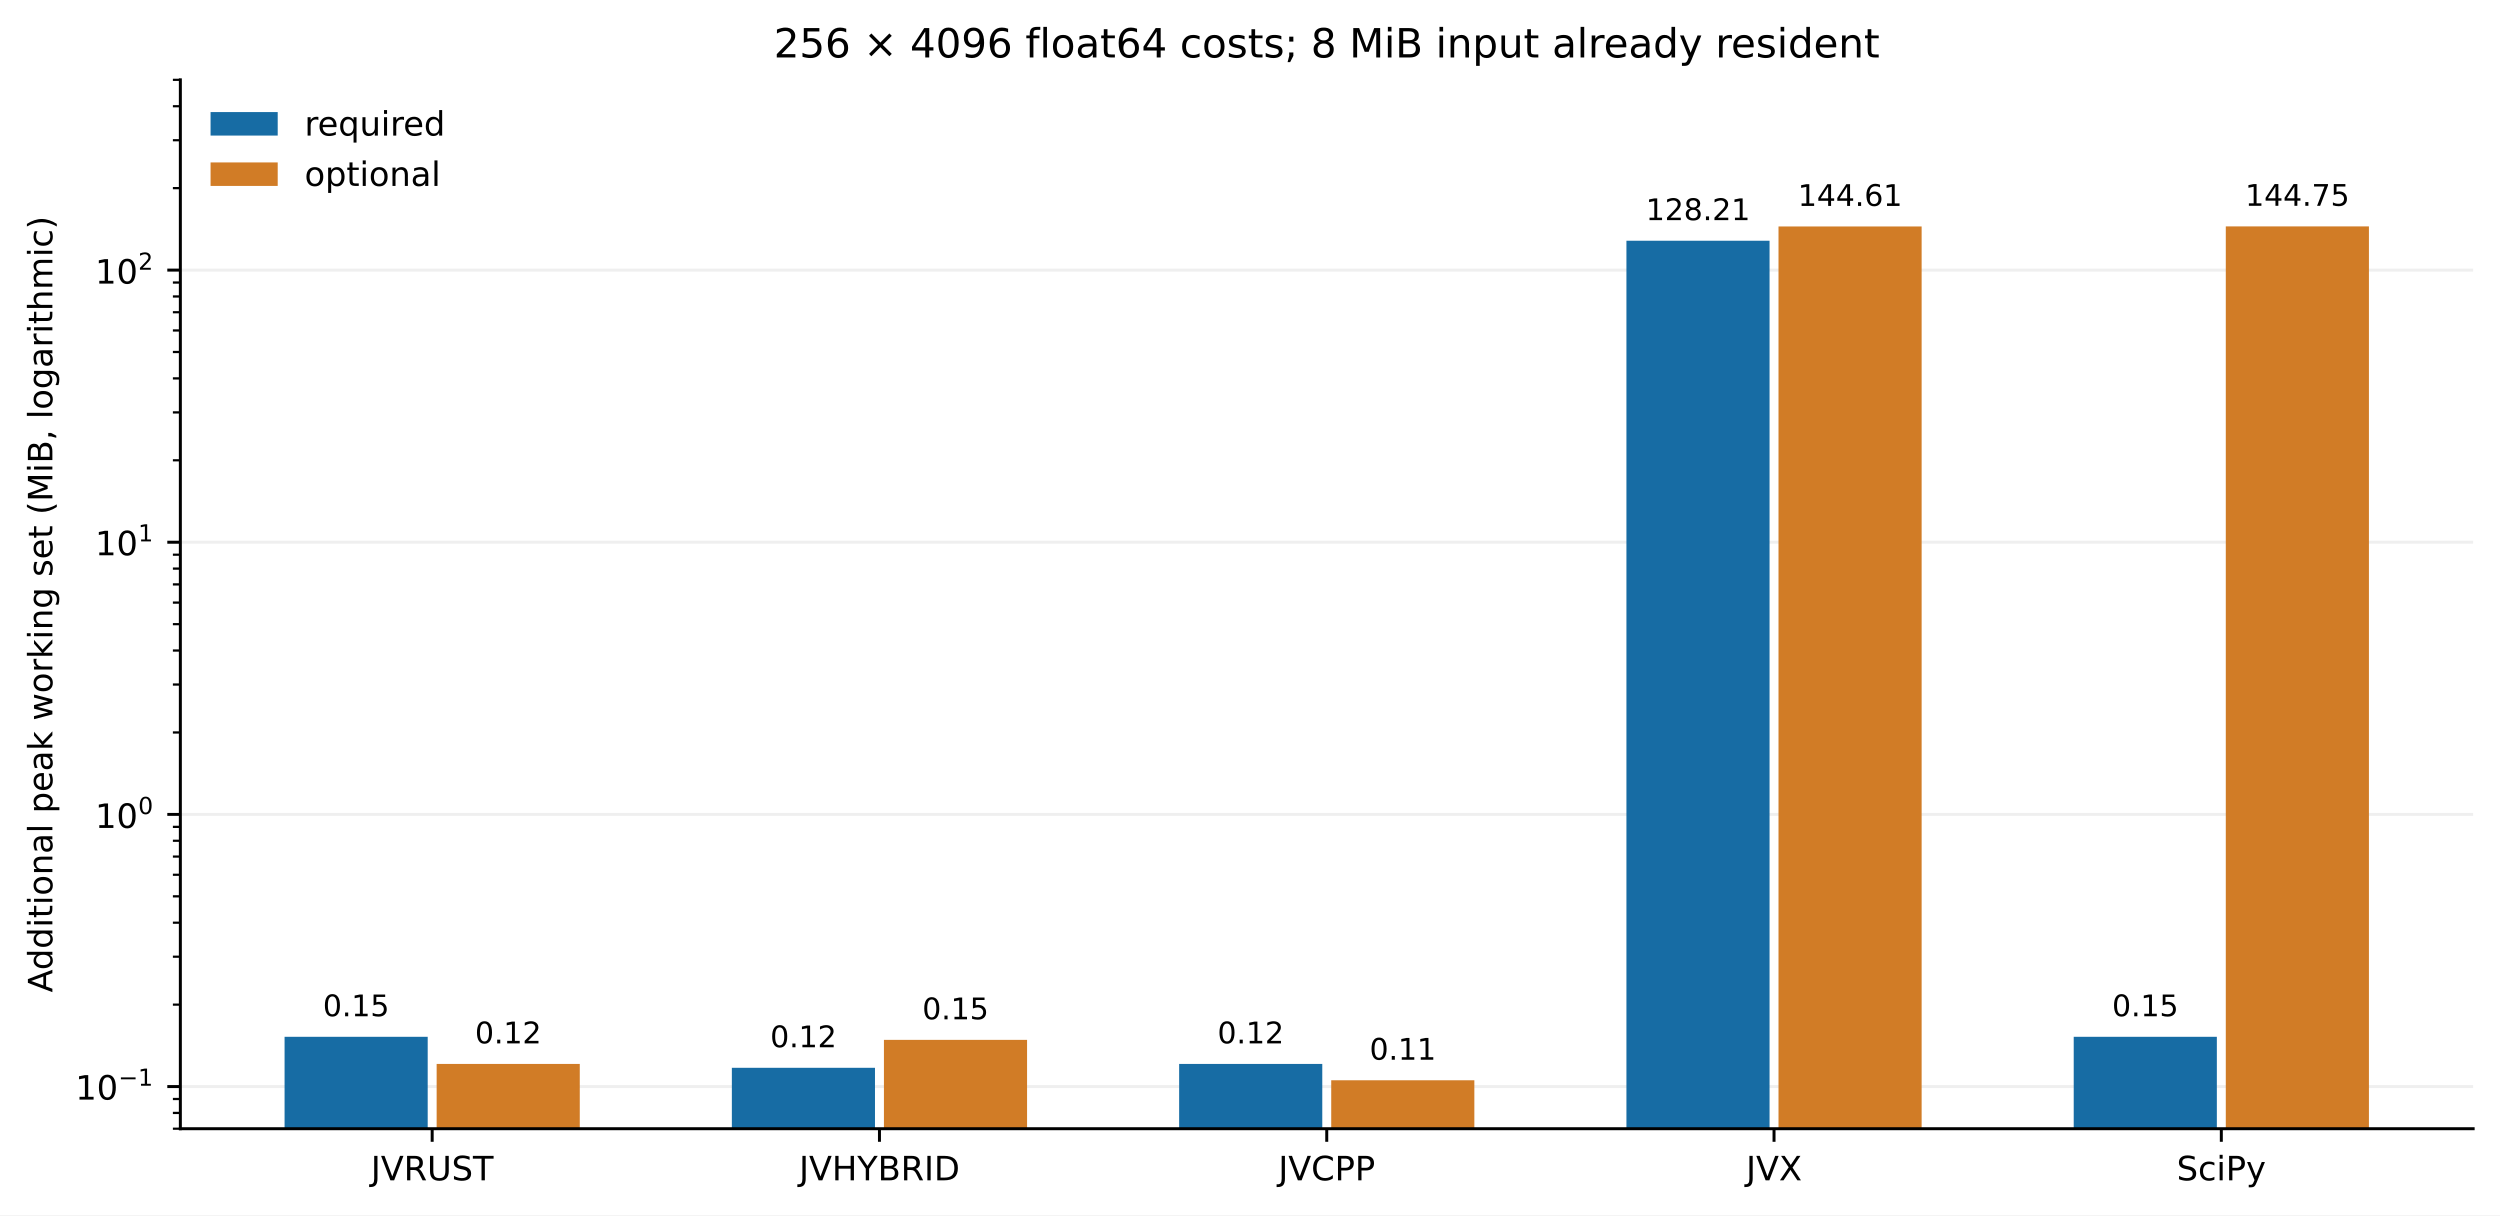
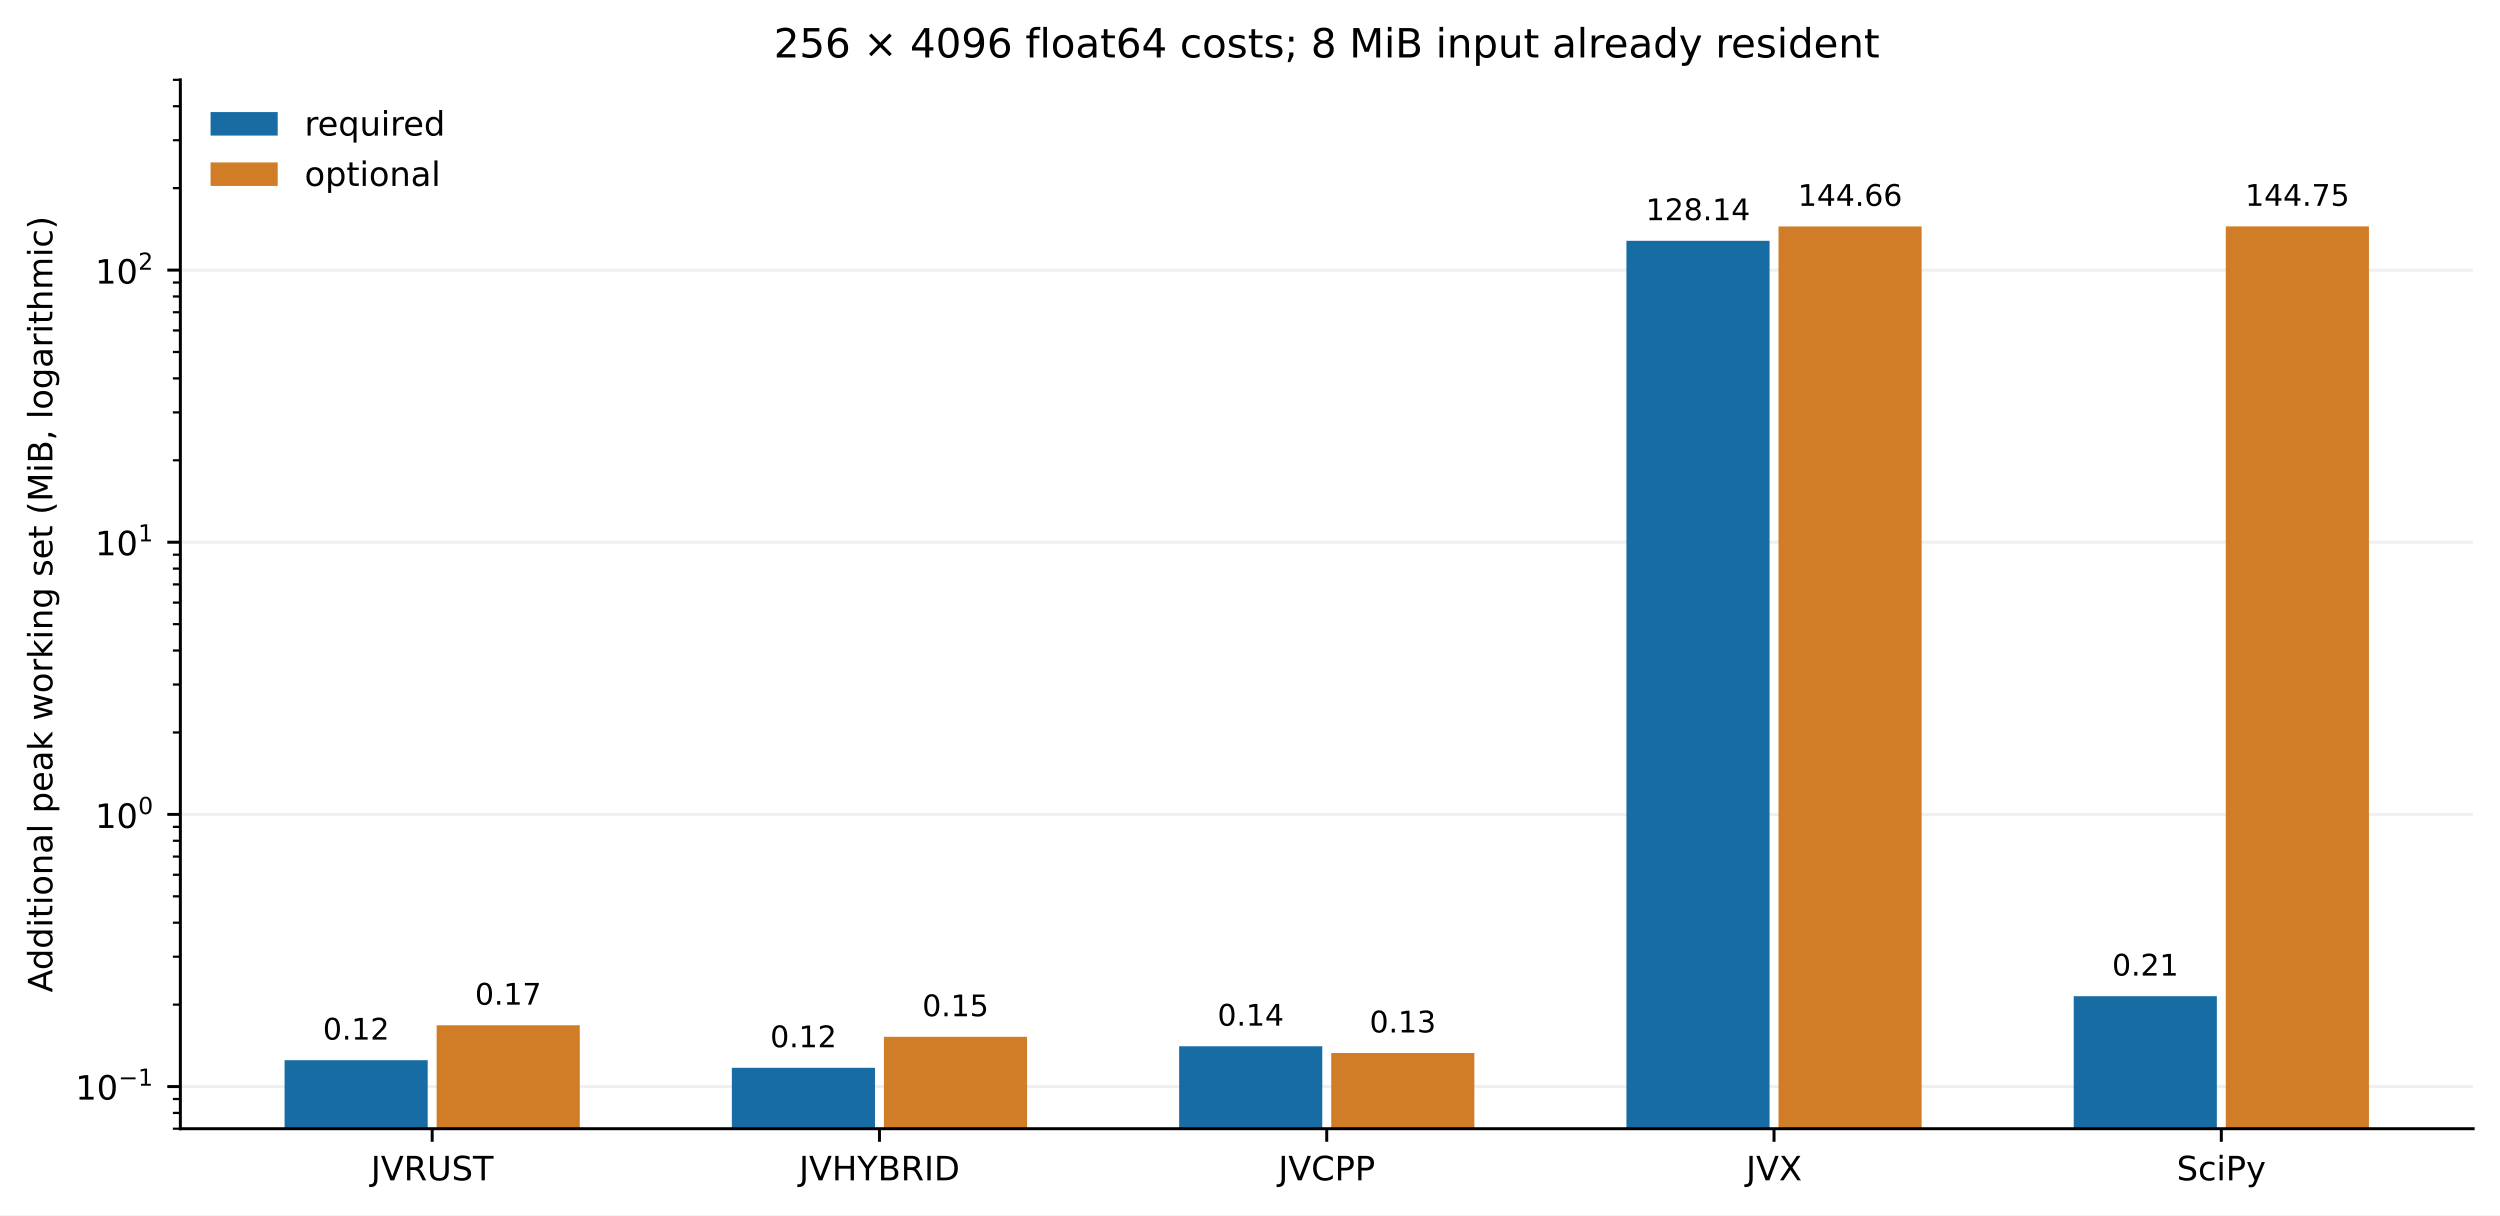
<svg xmlns="http://www.w3.org/2000/svg" xmlns:xlink="http://www.w3.org/1999/xlink" width="670.229pt" height="325.799pt" viewBox="0 0 670.229 325.799" version="1.1">
  <defs>
    <style type="text/css">*{stroke-linejoin: round; stroke-linecap: butt}</style>
  </defs>
  <g id="figure_1">
    <g id="patch_1">
      <path d="M 0 325.799  L 670.229 325.799  L 670.229 0  L 0 0  z " style="fill: #ffffff" />
    </g>
    <g id="axes_1">
      <g id="patch_2">
        <path d="M 48.351 302.599  L 663.029 302.599  L 663.029 21.406  L 48.351 21.406  z " style="fill: #ffffff" />
      </g>
      <g id="matplotlib.axis_1">
        <g id="xtick_1">
          <g id="line2d_1">
            <defs>
-               <path id="m5ba2b7ee57" d="M 0 0  L 0 3.5  " style="stroke: #000000; stroke-width: 0.8" />
+               <path id="m43f657b617" d="M 0 0  L 0 3.5  " style="stroke: #000000; stroke-width: 0.8" />
            </defs>
            <g>
-               <use xlink:href="#m5ba2b7ee57" x="115.862" y="302.599" style="stroke: #000000; stroke-width: 0.8" />
+               <use xlink:href="#m43f657b617" x="115.862" y="302.599" style="stroke: #000000; stroke-width: 0.8" />
            </g>
          </g>
          <g id="text_1">
            <text style="font-size: 9px; font-family: 'DejaVu Sans'; text-anchor: middle" x="115.862" y="316.437" transform="rotate(-0 115.8621 316.4366)">JVRUST</text>
          </g>
        </g>
        <g id="xtick_2">
          <g id="line2d_2">
            <g>
-               <use xlink:href="#m5ba2b7ee57" x="235.776" y="302.599" style="stroke: #000000; stroke-width: 0.8" />
+               <use xlink:href="#m43f657b617" x="235.776" y="302.599" style="stroke: #000000; stroke-width: 0.8" />
            </g>
          </g>
          <g id="text_2">
            <text style="font-size: 9px; font-family: 'DejaVu Sans'; text-anchor: middle" x="235.776" y="316.437" transform="rotate(-0 235.7759 316.4366)">JVHYBRID</text>
          </g>
        </g>
        <g id="xtick_3">
          <g id="line2d_3">
            <g>
-               <use xlink:href="#m5ba2b7ee57" x="355.69" y="302.599" style="stroke: #000000; stroke-width: 0.8" />
+               <use xlink:href="#m43f657b617" x="355.69" y="302.599" style="stroke: #000000; stroke-width: 0.8" />
            </g>
          </g>
          <g id="text_3">
            <text style="font-size: 9px; font-family: 'DejaVu Sans'; text-anchor: middle" x="355.69" y="316.437" transform="rotate(-0 355.6896 316.4366)">JVCPP</text>
          </g>
        </g>
        <g id="xtick_4">
          <g id="line2d_4">
            <g>
-               <use xlink:href="#m5ba2b7ee57" x="475.603" y="302.599" style="stroke: #000000; stroke-width: 0.8" />
+               <use xlink:href="#m43f657b617" x="475.603" y="302.599" style="stroke: #000000; stroke-width: 0.8" />
            </g>
          </g>
          <g id="text_4">
            <text style="font-size: 9px; font-family: 'DejaVu Sans'; text-anchor: middle" x="475.603" y="316.437" transform="rotate(-0 475.6034 316.4366)">JVX</text>
          </g>
        </g>
        <g id="xtick_5">
          <g id="line2d_5">
            <g>
-               <use xlink:href="#m5ba2b7ee57" x="595.517" y="302.599" style="stroke: #000000; stroke-width: 0.8" />
+               <use xlink:href="#m43f657b617" x="595.517" y="302.599" style="stroke: #000000; stroke-width: 0.8" />
            </g>
          </g>
          <g id="text_5">
            <text style="font-size: 9px; font-family: 'DejaVu Sans'; text-anchor: middle" x="595.517" y="316.437" transform="rotate(-0 595.5172 316.4373)">SciPy</text>
          </g>
        </g>
      </g>
      <g id="matplotlib.axis_2">
        <g id="ytick_1">
          <g id="line2d_6">
-             <path d="M 48.351 291.297  L 663.029 291.297  " clip-path="url(#p6993ec977d)" style="fill: none; stroke: #b0b0b0; stroke-opacity: 0.2; stroke-width: 0.8; stroke-linecap: square" />
+             <path d="M 48.351 291.297  L 663.029 291.297  " clip-path="url(#p2cfafe50aa)" style="fill: none; stroke: #b0b0b0; stroke-opacity: 0.2; stroke-width: 0.8; stroke-linecap: square" />
          </g>
          <g id="line2d_7">
            <defs>
-               <path id="m394166ef54" d="M 0 0  L -3.5 0  " style="stroke: #000000; stroke-width: 0.8" />
+               <path id="mfe53cedd5b" d="M 0 0  L -3.5 0  " style="stroke: #000000; stroke-width: 0.8" />
            </defs>
            <g>
-               <use xlink:href="#m394166ef54" x="48.351" y="291.297" style="stroke: #000000; stroke-width: 0.8" />
+               <use xlink:href="#mfe53cedd5b" x="48.351" y="291.297" style="stroke: #000000; stroke-width: 0.8" />
            </g>
          </g>
          <g id="text_6">
            <g transform="translate(20.2007 295.4815)">
              <text>
                <tspan x="0" y="-0.689" style="font-size: 9px; font-family: 'DejaVu Sans'">1</tspan>
                <tspan x="5.726" y="-0.689" style="font-size: 9px; font-family: 'DejaVu Sans'">0</tspan>
                <tspan x="11.538" y="-4.406" style="font-size: 6.3px; font-family: 'DejaVu Sans'">−</tspan>
                <tspan x="16.817" y="-4.406" style="font-size: 6.3px; font-family: 'DejaVu Sans'">1</tspan>
              </text>
            </g>
          </g>
        </g>
        <g id="ytick_2">
          <g id="line2d_8">
-             <path d="M 48.351 218.333  L 663.029 218.333  " clip-path="url(#p6993ec977d)" style="fill: none; stroke: #b0b0b0; stroke-opacity: 0.2; stroke-width: 0.8; stroke-linecap: square" />
+             <path d="M 48.351 218.333  L 663.029 218.333  " clip-path="url(#p2cfafe50aa)" style="fill: none; stroke: #b0b0b0; stroke-opacity: 0.2; stroke-width: 0.8; stroke-linecap: square" />
          </g>
          <g id="line2d_9">
            <g>
-               <use xlink:href="#m394166ef54" x="48.351" y="218.333" style="stroke: #000000; stroke-width: 0.8" />
+               <use xlink:href="#mfe53cedd5b" x="48.351" y="218.333" style="stroke: #000000; stroke-width: 0.8" />
            </g>
          </g>
          <g id="text_7">
            <g transform="translate(25.5107 222.5629)">
              <text>
                <tspan x="0" y="-0.602" style="font-size: 9px; font-family: 'DejaVu Sans'">1</tspan>
                <tspan x="5.726" y="-0.602" style="font-size: 9px; font-family: 'DejaVu Sans'">0</tspan>
                <tspan x="11.538" y="-4.319" style="font-size: 6.3px; font-family: 'DejaVu Sans'">0</tspan>
              </text>
            </g>
          </g>
        </g>
        <g id="ytick_3">
          <g id="line2d_10">
-             <path d="M 48.351 145.369  L 663.029 145.369  " clip-path="url(#p6993ec977d)" style="fill: none; stroke: #b0b0b0; stroke-opacity: 0.2; stroke-width: 0.8; stroke-linecap: square" />
+             <path d="M 48.351 145.369  L 663.029 145.369  " clip-path="url(#p2cfafe50aa)" style="fill: none; stroke: #b0b0b0; stroke-opacity: 0.2; stroke-width: 0.8; stroke-linecap: square" />
          </g>
          <g id="line2d_11">
            <g>
-               <use xlink:href="#m394166ef54" x="48.351" y="145.369" style="stroke: #000000; stroke-width: 0.8" />
+               <use xlink:href="#mfe53cedd5b" x="48.351" y="145.369" style="stroke: #000000; stroke-width: 0.8" />
            </g>
          </g>
          <g id="text_8">
            <g transform="translate(25.5107 149.5543)">
              <text>
                <tspan x="0" y="-0.689" style="font-size: 9px; font-family: 'DejaVu Sans'">1</tspan>
                <tspan x="5.726" y="-0.689" style="font-size: 9px; font-family: 'DejaVu Sans'">0</tspan>
                <tspan x="11.538" y="-4.406" style="font-size: 6.3px; font-family: 'DejaVu Sans'">1</tspan>
              </text>
            </g>
          </g>
        </g>
        <g id="ytick_4">
          <g id="line2d_12">
-             <path d="M 48.351 72.406  L 663.029 72.406  " clip-path="url(#p6993ec977d)" style="fill: none; stroke: #b0b0b0; stroke-opacity: 0.2; stroke-width: 0.8; stroke-linecap: square" />
+             <path d="M 48.351 72.406  L 663.029 72.406  " clip-path="url(#p2cfafe50aa)" style="fill: none; stroke: #b0b0b0; stroke-opacity: 0.2; stroke-width: 0.8; stroke-linecap: square" />
          </g>
          <g id="line2d_13">
            <g>
-               <use xlink:href="#m394166ef54" x="48.351" y="72.406" style="stroke: #000000; stroke-width: 0.8" />
+               <use xlink:href="#mfe53cedd5b" x="48.351" y="72.406" style="stroke: #000000; stroke-width: 0.8" />
            </g>
          </g>
          <g id="text_9">
            <g transform="translate(25.5107 76.63569)">
              <text>
                <tspan x="0" y="-0.602" style="font-size: 9px; font-family: 'DejaVu Sans'">1</tspan>
                <tspan x="5.726" y="-0.602" style="font-size: 9px; font-family: 'DejaVu Sans'">0</tspan>
                <tspan x="11.538" y="-4.319" style="font-size: 6.3px; font-family: 'DejaVu Sans'">2</tspan>
              </text>
            </g>
          </g>
        </g>
        <g id="ytick_5">
          <g id="line2d_14">
            <defs>
-               <path id="m83ab24592f" d="M 0 0  L -2 0  " style="stroke: #000000; stroke-width: 0.6" />
+               <path id="m25373d2e7d" d="M 0 0  L -2 0  " style="stroke: #000000; stroke-width: 0.6" />
            </defs>
            <g>
-               <use xlink:href="#m83ab24592f" x="48.351" y="302.599" style="stroke: #000000; stroke-width: 0.6" />
+               <use xlink:href="#m25373d2e7d" x="48.351" y="302.599" style="stroke: #000000; stroke-width: 0.6" />
            </g>
          </g>
        </g>
        <g id="ytick_6">
          <g id="line2d_15">
            <g>
-               <use xlink:href="#m83ab24592f" x="48.351" y="298.367" style="stroke: #000000; stroke-width: 0.6" />
+               <use xlink:href="#m25373d2e7d" x="48.351" y="298.367" style="stroke: #000000; stroke-width: 0.6" />
            </g>
          </g>
        </g>
        <g id="ytick_7">
          <g id="line2d_16">
            <g>
-               <use xlink:href="#m83ab24592f" x="48.351" y="294.635" style="stroke: #000000; stroke-width: 0.6" />
+               <use xlink:href="#m25373d2e7d" x="48.351" y="294.635" style="stroke: #000000; stroke-width: 0.6" />
            </g>
          </g>
        </g>
        <g id="ytick_8">
          <g id="line2d_17">
            <g>
-               <use xlink:href="#m83ab24592f" x="48.351" y="269.332" style="stroke: #000000; stroke-width: 0.6" />
+               <use xlink:href="#m25373d2e7d" x="48.351" y="269.332" style="stroke: #000000; stroke-width: 0.6" />
            </g>
          </g>
        </g>
        <g id="ytick_9">
          <g id="line2d_18">
            <g>
-               <use xlink:href="#m83ab24592f" x="48.351" y="256.484" style="stroke: #000000; stroke-width: 0.6" />
+               <use xlink:href="#m25373d2e7d" x="48.351" y="256.484" style="stroke: #000000; stroke-width: 0.6" />
            </g>
          </g>
        </g>
        <g id="ytick_10">
          <g id="line2d_19">
            <g>
-               <use xlink:href="#m83ab24592f" x="48.351" y="247.368" style="stroke: #000000; stroke-width: 0.6" />
+               <use xlink:href="#m25373d2e7d" x="48.351" y="247.368" style="stroke: #000000; stroke-width: 0.6" />
            </g>
          </g>
        </g>
        <g id="ytick_11">
          <g id="line2d_20">
            <g>
-               <use xlink:href="#m83ab24592f" x="48.351" y="240.297" style="stroke: #000000; stroke-width: 0.6" />
+               <use xlink:href="#m25373d2e7d" x="48.351" y="240.297" style="stroke: #000000; stroke-width: 0.6" />
            </g>
          </g>
        </g>
        <g id="ytick_12">
          <g id="line2d_21">
            <g>
-               <use xlink:href="#m83ab24592f" x="48.351" y="234.52" style="stroke: #000000; stroke-width: 0.6" />
+               <use xlink:href="#m25373d2e7d" x="48.351" y="234.52" style="stroke: #000000; stroke-width: 0.6" />
            </g>
          </g>
        </g>
        <g id="ytick_13">
          <g id="line2d_22">
            <g>
-               <use xlink:href="#m83ab24592f" x="48.351" y="229.635" style="stroke: #000000; stroke-width: 0.6" />
+               <use xlink:href="#m25373d2e7d" x="48.351" y="229.635" style="stroke: #000000; stroke-width: 0.6" />
            </g>
          </g>
        </g>
        <g id="ytick_14">
          <g id="line2d_23">
            <g>
-               <use xlink:href="#m83ab24592f" x="48.351" y="225.404" style="stroke: #000000; stroke-width: 0.6" />
+               <use xlink:href="#m25373d2e7d" x="48.351" y="225.404" style="stroke: #000000; stroke-width: 0.6" />
            </g>
          </g>
        </g>
        <g id="ytick_15">
          <g id="line2d_24">
            <g>
-               <use xlink:href="#m83ab24592f" x="48.351" y="221.672" style="stroke: #000000; stroke-width: 0.6" />
+               <use xlink:href="#m25373d2e7d" x="48.351" y="221.672" style="stroke: #000000; stroke-width: 0.6" />
            </g>
          </g>
        </g>
        <g id="ytick_16">
          <g id="line2d_25">
            <g>
-               <use xlink:href="#m83ab24592f" x="48.351" y="196.369" style="stroke: #000000; stroke-width: 0.6" />
+               <use xlink:href="#m25373d2e7d" x="48.351" y="196.369" style="stroke: #000000; stroke-width: 0.6" />
            </g>
          </g>
        </g>
        <g id="ytick_17">
          <g id="line2d_26">
            <g>
-               <use xlink:href="#m83ab24592f" x="48.351" y="183.52" style="stroke: #000000; stroke-width: 0.6" />
+               <use xlink:href="#m25373d2e7d" x="48.351" y="183.52" style="stroke: #000000; stroke-width: 0.6" />
            </g>
          </g>
        </g>
        <g id="ytick_18">
          <g id="line2d_27">
            <g>
-               <use xlink:href="#m83ab24592f" x="48.351" y="174.404" style="stroke: #000000; stroke-width: 0.6" />
+               <use xlink:href="#m25373d2e7d" x="48.351" y="174.404" style="stroke: #000000; stroke-width: 0.6" />
            </g>
          </g>
        </g>
        <g id="ytick_19">
          <g id="line2d_28">
            <g>
-               <use xlink:href="#m83ab24592f" x="48.351" y="167.334" style="stroke: #000000; stroke-width: 0.6" />
+               <use xlink:href="#m25373d2e7d" x="48.351" y="167.334" style="stroke: #000000; stroke-width: 0.6" />
            </g>
          </g>
        </g>
        <g id="ytick_20">
          <g id="line2d_29">
            <g>
-               <use xlink:href="#m83ab24592f" x="48.351" y="161.556" style="stroke: #000000; stroke-width: 0.6" />
+               <use xlink:href="#m25373d2e7d" x="48.351" y="161.556" style="stroke: #000000; stroke-width: 0.6" />
            </g>
          </g>
        </g>
        <g id="ytick_21">
          <g id="line2d_30">
            <g>
-               <use xlink:href="#m83ab24592f" x="48.351" y="156.672" style="stroke: #000000; stroke-width: 0.6" />
+               <use xlink:href="#m25373d2e7d" x="48.351" y="156.672" style="stroke: #000000; stroke-width: 0.6" />
            </g>
          </g>
        </g>
        <g id="ytick_22">
          <g id="line2d_31">
            <g>
-               <use xlink:href="#m83ab24592f" x="48.351" y="152.44" style="stroke: #000000; stroke-width: 0.6" />
+               <use xlink:href="#m25373d2e7d" x="48.351" y="152.44" style="stroke: #000000; stroke-width: 0.6" />
            </g>
          </g>
        </g>
        <g id="ytick_23">
          <g id="line2d_32">
            <g>
-               <use xlink:href="#m83ab24592f" x="48.351" y="148.708" style="stroke: #000000; stroke-width: 0.6" />
+               <use xlink:href="#m25373d2e7d" x="48.351" y="148.708" style="stroke: #000000; stroke-width: 0.6" />
            </g>
          </g>
        </g>
        <g id="ytick_24">
          <g id="line2d_33">
            <g>
-               <use xlink:href="#m83ab24592f" x="48.351" y="123.405" style="stroke: #000000; stroke-width: 0.6" />
+               <use xlink:href="#m25373d2e7d" x="48.351" y="123.405" style="stroke: #000000; stroke-width: 0.6" />
            </g>
          </g>
        </g>
        <g id="ytick_25">
          <g id="line2d_34">
            <g>
-               <use xlink:href="#m83ab24592f" x="48.351" y="110.557" style="stroke: #000000; stroke-width: 0.6" />
+               <use xlink:href="#m25373d2e7d" x="48.351" y="110.557" style="stroke: #000000; stroke-width: 0.6" />
            </g>
          </g>
        </g>
        <g id="ytick_26">
          <g id="line2d_35">
            <g>
-               <use xlink:href="#m83ab24592f" x="48.351" y="101.441" style="stroke: #000000; stroke-width: 0.6" />
+               <use xlink:href="#m25373d2e7d" x="48.351" y="101.441" style="stroke: #000000; stroke-width: 0.6" />
            </g>
          </g>
        </g>
        <g id="ytick_27">
          <g id="line2d_36">
            <g>
-               <use xlink:href="#m83ab24592f" x="48.351" y="94.37" style="stroke: #000000; stroke-width: 0.6" />
+               <use xlink:href="#m25373d2e7d" x="48.351" y="94.37" style="stroke: #000000; stroke-width: 0.6" />
            </g>
          </g>
        </g>
        <g id="ytick_28">
          <g id="line2d_37">
            <g>
-               <use xlink:href="#m83ab24592f" x="48.351" y="88.593" style="stroke: #000000; stroke-width: 0.6" />
+               <use xlink:href="#m25373d2e7d" x="48.351" y="88.593" style="stroke: #000000; stroke-width: 0.6" />
            </g>
          </g>
        </g>
        <g id="ytick_29">
          <g id="line2d_38">
            <g>
-               <use xlink:href="#m83ab24592f" x="48.351" y="83.708" style="stroke: #000000; stroke-width: 0.6" />
+               <use xlink:href="#m25373d2e7d" x="48.351" y="83.708" style="stroke: #000000; stroke-width: 0.6" />
            </g>
          </g>
        </g>
        <g id="ytick_30">
          <g id="line2d_39">
            <g>
-               <use xlink:href="#m83ab24592f" x="48.351" y="79.477" style="stroke: #000000; stroke-width: 0.6" />
+               <use xlink:href="#m25373d2e7d" x="48.351" y="79.477" style="stroke: #000000; stroke-width: 0.6" />
            </g>
          </g>
        </g>
        <g id="ytick_31">
          <g id="line2d_40">
            <g>
-               <use xlink:href="#m83ab24592f" x="48.351" y="75.744" style="stroke: #000000; stroke-width: 0.6" />
+               <use xlink:href="#m25373d2e7d" x="48.351" y="75.744" style="stroke: #000000; stroke-width: 0.6" />
            </g>
          </g>
        </g>
        <g id="ytick_32">
          <g id="line2d_41">
            <g>
-               <use xlink:href="#m83ab24592f" x="48.351" y="50.441" style="stroke: #000000; stroke-width: 0.6" />
+               <use xlink:href="#m25373d2e7d" x="48.351" y="50.441" style="stroke: #000000; stroke-width: 0.6" />
            </g>
          </g>
        </g>
        <g id="ytick_33">
          <g id="line2d_42">
            <g>
-               <use xlink:href="#m83ab24592f" x="48.351" y="37.593" style="stroke: #000000; stroke-width: 0.6" />
+               <use xlink:href="#m25373d2e7d" x="48.351" y="37.593" style="stroke: #000000; stroke-width: 0.6" />
            </g>
          </g>
        </g>
        <g id="ytick_34">
          <g id="line2d_43">
            <g>
-               <use xlink:href="#m83ab24592f" x="48.351" y="28.477" style="stroke: #000000; stroke-width: 0.6" />
+               <use xlink:href="#m25373d2e7d" x="48.351" y="28.477" style="stroke: #000000; stroke-width: 0.6" />
            </g>
          </g>
        </g>
        <g id="ytick_35">
          <g id="line2d_44">
            <g>
-               <use xlink:href="#m83ab24592f" x="48.351" y="21.406" style="stroke: #000000; stroke-width: 0.6" />
+               <use xlink:href="#m25373d2e7d" x="48.351" y="21.406" style="stroke: #000000; stroke-width: 0.6" />
            </g>
          </g>
        </g>
        <g id="text_10">
          <text style="font-size: 9px; font-family: 'DejaVu Sans'; text-anchor: middle" x="14.039" y="162.003" transform="rotate(-90 14.03859 162.0025)">Additional peak working set (MiB, logarithmic)</text>
        </g>
      </g>
      <g id="patch_3">
-         <path d="M 76.291 73181.946  L 114.663 73181.946  L 114.663 277.957  L 76.291 277.957  z " clip-path="url(#p6993ec977d)" style="fill: #176ca4" />
+         <path d="M 76.291 73181.946  L 114.663 73181.946  L 114.663 284.226  L 76.291 284.226  z " clip-path="url(#p2cfafe50aa)" style="fill: #176ca4" />
      </g>
      <g id="patch_4">
-         <path d="M 196.204 73181.946  L 234.577 73181.946  L 234.577 286.271  L 196.204 286.271  z " clip-path="url(#p6993ec977d)" style="fill: #176ca4" />
+         <path d="M 196.204 73181.946  L 234.577 73181.946  L 234.577 286.271  L 196.204 286.271  z " clip-path="url(#p2cfafe50aa)" style="fill: #176ca4" />
      </g>
      <g id="patch_5">
-         <path d="M 316.118 73181.946  L 354.491 73181.946  L 354.491 285.232  L 316.118 285.232  z " clip-path="url(#p6993ec977d)" style="fill: #176ca4" />
+         <path d="M 316.118 73181.946  L 354.491 73181.946  L 354.491 280.493  L 316.118 280.493  z " clip-path="url(#p2cfafe50aa)" style="fill: #176ca4" />
      </g>
      <g id="patch_6">
-         <path d="M 436.032 73181.946  L 474.404 73181.946  L 474.404 64.531  L 436.032 64.531  z " clip-path="url(#p6993ec977d)" style="fill: #176ca4" />
+         <path d="M 436.032 73181.946  L 474.404 73181.946  L 474.404 64.548  L 436.032 64.548  z " clip-path="url(#p2cfafe50aa)" style="fill: #176ca4" />
      </g>
      <g id="patch_7">
-         <path d="M 555.946 73181.946  L 594.318 73181.946  L 594.318 277.957  L 555.946 277.957  z " clip-path="url(#p6993ec977d)" style="fill: #176ca4" />
+         <path d="M 555.946 73181.946  L 594.318 73181.946  L 594.318 267.064  L 555.946 267.064  z " clip-path="url(#p2cfafe50aa)" style="fill: #176ca4" />
      </g>
      <g id="patch_8">
-         <path d="M 117.061 73181.946  L 155.434 73181.946  L 155.434 285.232  L 117.061 285.232  z " clip-path="url(#p6993ec977d)" style="fill: #d17c26" />
+         <path d="M 117.061 73181.946  L 155.434 73181.946  L 155.434 274.863  L 117.061 274.863  z " clip-path="url(#p2cfafe50aa)" style="fill: #d17c26" />
      </g>
      <g id="patch_9">
-         <path d="M 236.975 73181.946  L 275.347 73181.946  L 275.347 278.78  L 236.975 278.78  z " clip-path="url(#p6993ec977d)" style="fill: #d17c26" />
+         <path d="M 236.975 73181.946  L 275.347 73181.946  L 275.347 277.957  L 236.975 277.957  z " clip-path="url(#p2cfafe50aa)" style="fill: #d17c26" />
      </g>
      <g id="patch_10">
-         <path d="M 356.889 73181.946  L 395.261 73181.946  L 395.261 289.609  L 356.889 289.609  z " clip-path="url(#p6993ec977d)" style="fill: #d17c26" />
+         <path d="M 356.889 73181.946  L 395.261 73181.946  L 395.261 282.305  L 356.889 282.305  z " clip-path="url(#p2cfafe50aa)" style="fill: #d17c26" />
      </g>
      <g id="patch_11">
-         <path d="M 476.803 73181.946  L 515.175 73181.946  L 515.175 60.716  L 476.803 60.716  z " clip-path="url(#p6993ec977d)" style="fill: #d17c26" />
+         <path d="M 476.803 73181.946  L 515.175 73181.946  L 515.175 60.706  L 476.803 60.706  z " clip-path="url(#p2cfafe50aa)" style="fill: #d17c26" />
      </g>
      <g id="patch_12">
-         <path d="M 596.716 73181.946  L 635.089 73181.946  L 635.089 60.687  L 596.716 60.687  z " clip-path="url(#p6993ec977d)" style="fill: #d17c26" />
+         <path d="M 596.716 73181.946  L 635.089 73181.946  L 635.089 60.687  L 596.716 60.687  z " clip-path="url(#p2cfafe50aa)" style="fill: #d17c26" />
      </g>
      <g id="patch_13">
        <path d="M 48.351 302.599  L 48.351 21.406  " style="fill: none; stroke: #000000; stroke-width: 0.8; stroke-linejoin: miter; stroke-linecap: square" />
      </g>
      <g id="patch_14">
        <path d="M 48.351 302.599  L 663.029 302.599  " style="fill: none; stroke: #000000; stroke-width: 0.8; stroke-linejoin: miter; stroke-linecap: square" />
      </g>
      <g id="text_11">
-         <text style="font-size: 8px; font-family: 'DejaVu Sans'; text-anchor: middle" x="95.477" y="272.444" transform="rotate(-0 95.47681 272.444)">0.15</text>
+         <text style="font-size: 8px; font-family: 'DejaVu Sans'; text-anchor: middle" x="95.477" y="278.713" transform="rotate(-0 95.47681 278.7126)">0.12</text>
      </g>
      <g id="text_12">
        <text style="font-size: 8px; font-family: 'DejaVu Sans'; text-anchor: middle" x="215.391" y="280.758" transform="rotate(-0 215.3906 280.7577)">0.12</text>
      </g>
      <g id="text_13">
-         <text style="font-size: 8px; font-family: 'DejaVu Sans'; text-anchor: middle" x="335.304" y="279.719" transform="rotate(-0 335.3043 279.7187)">0.12</text>
+         <text style="font-size: 8px; font-family: 'DejaVu Sans'; text-anchor: middle" x="335.304" y="274.98" transform="rotate(-0 335.3043 274.9803)">0.14</text>
      </g>
      <g id="text_14">
-         <text style="font-size: 8px; font-family: 'DejaVu Sans'; text-anchor: middle" x="455.218" y="59.018" transform="rotate(-0 455.2181 59.01809)">128.21</text>
+         <text style="font-size: 8px; font-family: 'DejaVu Sans'; text-anchor: middle" x="455.218" y="59.035" transform="rotate(-0 455.2181 59.0345)">128.14</text>
      </g>
      <g id="text_15">
-         <text style="font-size: 8px; font-family: 'DejaVu Sans'; text-anchor: middle" x="575.132" y="272.444" transform="rotate(-0 575.1318 272.444)">0.15</text>
+         <text style="font-size: 8px; font-family: 'DejaVu Sans'; text-anchor: middle" x="575.132" y="261.551" transform="rotate(-0 575.1318 261.5507)">0.21</text>
      </g>
      <g id="text_16">
-         <text style="font-size: 8px; font-family: 'DejaVu Sans'; text-anchor: middle" x="136.247" y="279.719" transform="rotate(-0 136.2475 279.7187)">0.12</text>
+         <text style="font-size: 8px; font-family: 'DejaVu Sans'; text-anchor: middle" x="136.247" y="269.35" transform="rotate(-0 136.2475 269.35)">0.17</text>
      </g>
      <g id="text_17">
-         <text style="font-size: 8px; font-family: 'DejaVu Sans'; text-anchor: middle" x="256.161" y="273.267" transform="rotate(-0 256.1612 273.2671)">0.15</text>
+         <text style="font-size: 8px; font-family: 'DejaVu Sans'; text-anchor: middle" x="256.161" y="272.444" transform="rotate(-0 256.1612 272.444)">0.15</text>
      </g>
      <g id="text_18">
-         <text style="font-size: 8px; font-family: 'DejaVu Sans'; text-anchor: middle" x="376.075" y="284.096" transform="rotate(-0 376.075 284.0963)">0.11</text>
+         <text style="font-size: 8px; font-family: 'DejaVu Sans'; text-anchor: middle" x="376.075" y="276.792" transform="rotate(-0 376.075 276.7916)">0.13</text>
      </g>
      <g id="text_19">
-         <text style="font-size: 8px; font-family: 'DejaVu Sans'; text-anchor: middle" x="495.989" y="55.203" transform="rotate(-0 495.9887 55.20332)">144.61</text>
+         <text style="font-size: 8px; font-family: 'DejaVu Sans'; text-anchor: middle" x="495.989" y="55.193" transform="rotate(-0 495.9887 55.19305)">144.66</text>
      </g>
      <g id="text_20">
        <text style="font-size: 8px; font-family: 'DejaVu Sans'; text-anchor: middle" x="615.902" y="55.174" transform="rotate(-0 615.9025 55.17423)">144.75</text>
      </g>
      <g id="text_21">
        <text style="font-size: 10.8px; font-family: 'DejaVu Sans'; text-anchor: middle" x="355.69" y="15.406" transform="rotate(-0 355.6896 15.40631)">256 × 4096 float64 costs; 8 MiB input already resident</text>
      </g>
      <g id="legend_1">
        <g id="patch_15">
          <path d="M 56.451 36.345  L 74.451 36.345  L 74.451 30.045  L 56.451 30.045  z " style="fill: #176ca4" />
        </g>
        <g id="text_22">
          <text style="font-size: 9px; font-family: 'DejaVu Sans'; text-anchor: start" x="81.651" y="36.345" transform="rotate(-0 81.6507 36.34491)">required</text>
        </g>
        <g id="patch_16">
          <path d="M 56.451 49.846  L 74.451 49.846  L 74.451 43.546  L 56.451 43.546  z " style="fill: #d17c26" />
        </g>
        <g id="text_23">
          <text style="font-size: 9px; font-family: 'DejaVu Sans'; text-anchor: start" x="81.651" y="49.846" transform="rotate(-0 81.6507 49.84561)">optional</text>
        </g>
      </g>
    </g>
  </g>
  <defs>
-     <clipPath id="p6993ec977d">
+     <clipPath id="p2cfafe50aa">
      <rect x="48.351" y="21.406" width="614.678" height="281.192" />
    </clipPath>
  </defs>
</svg>
